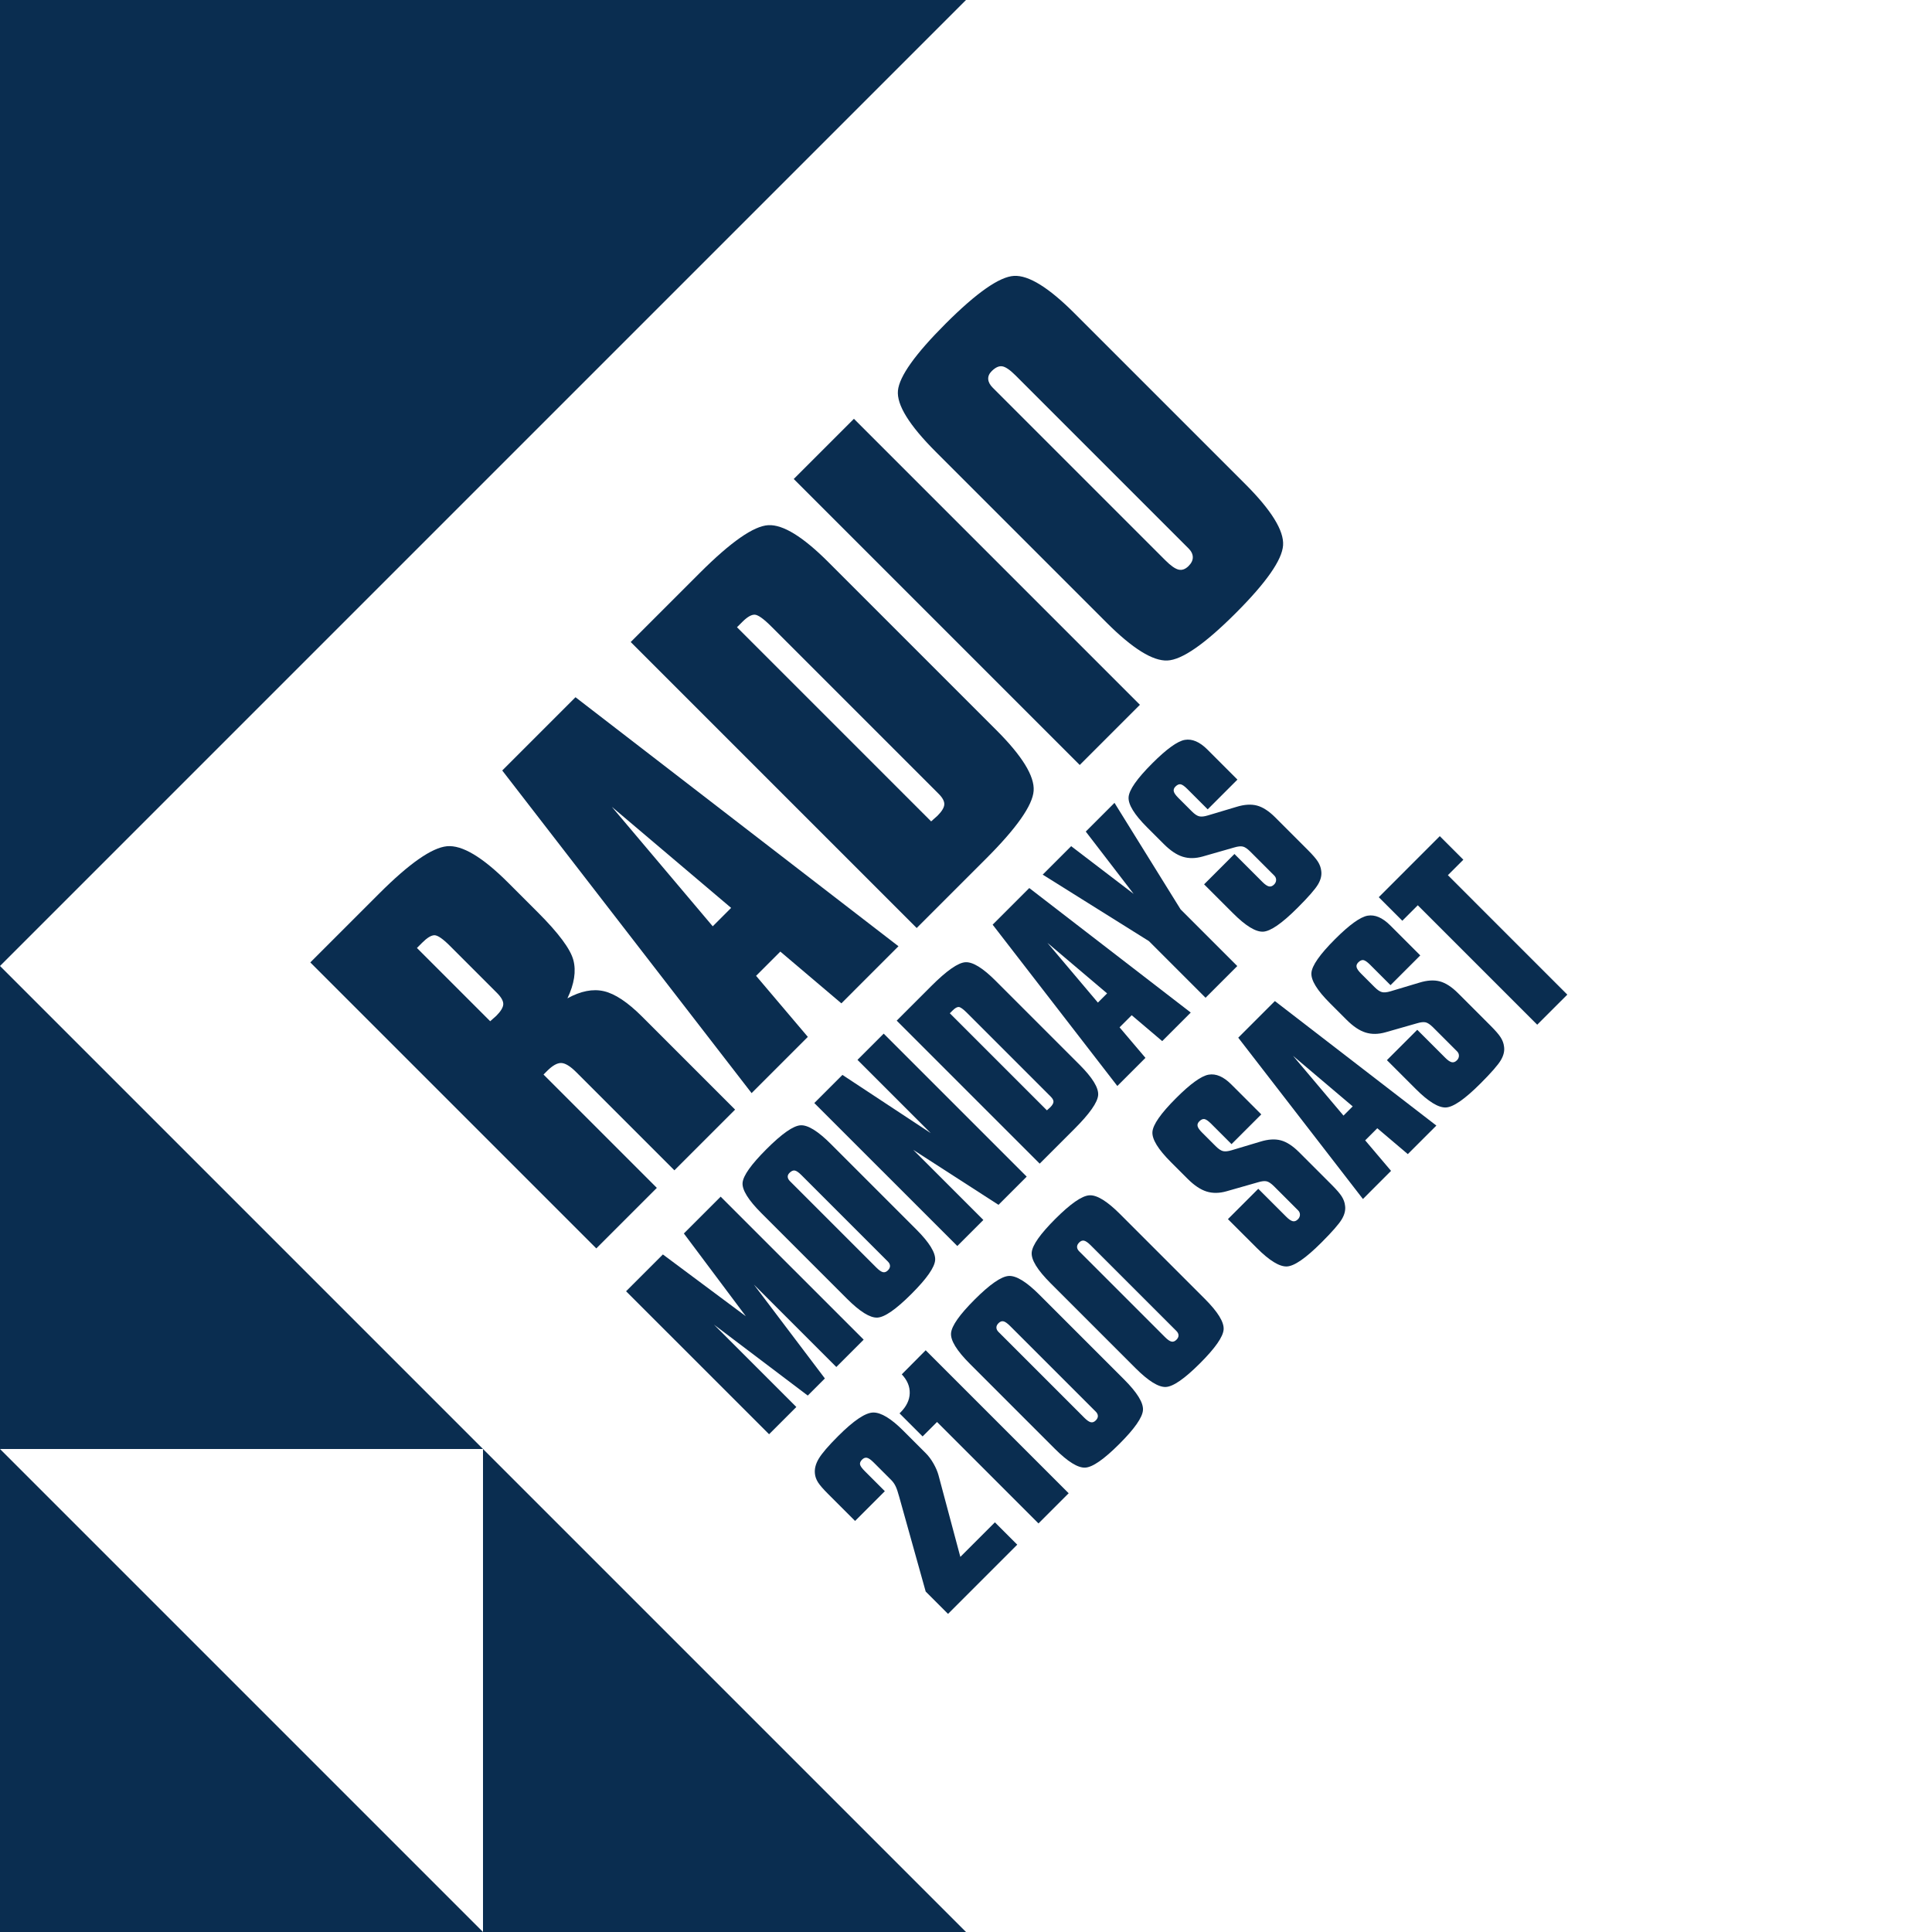
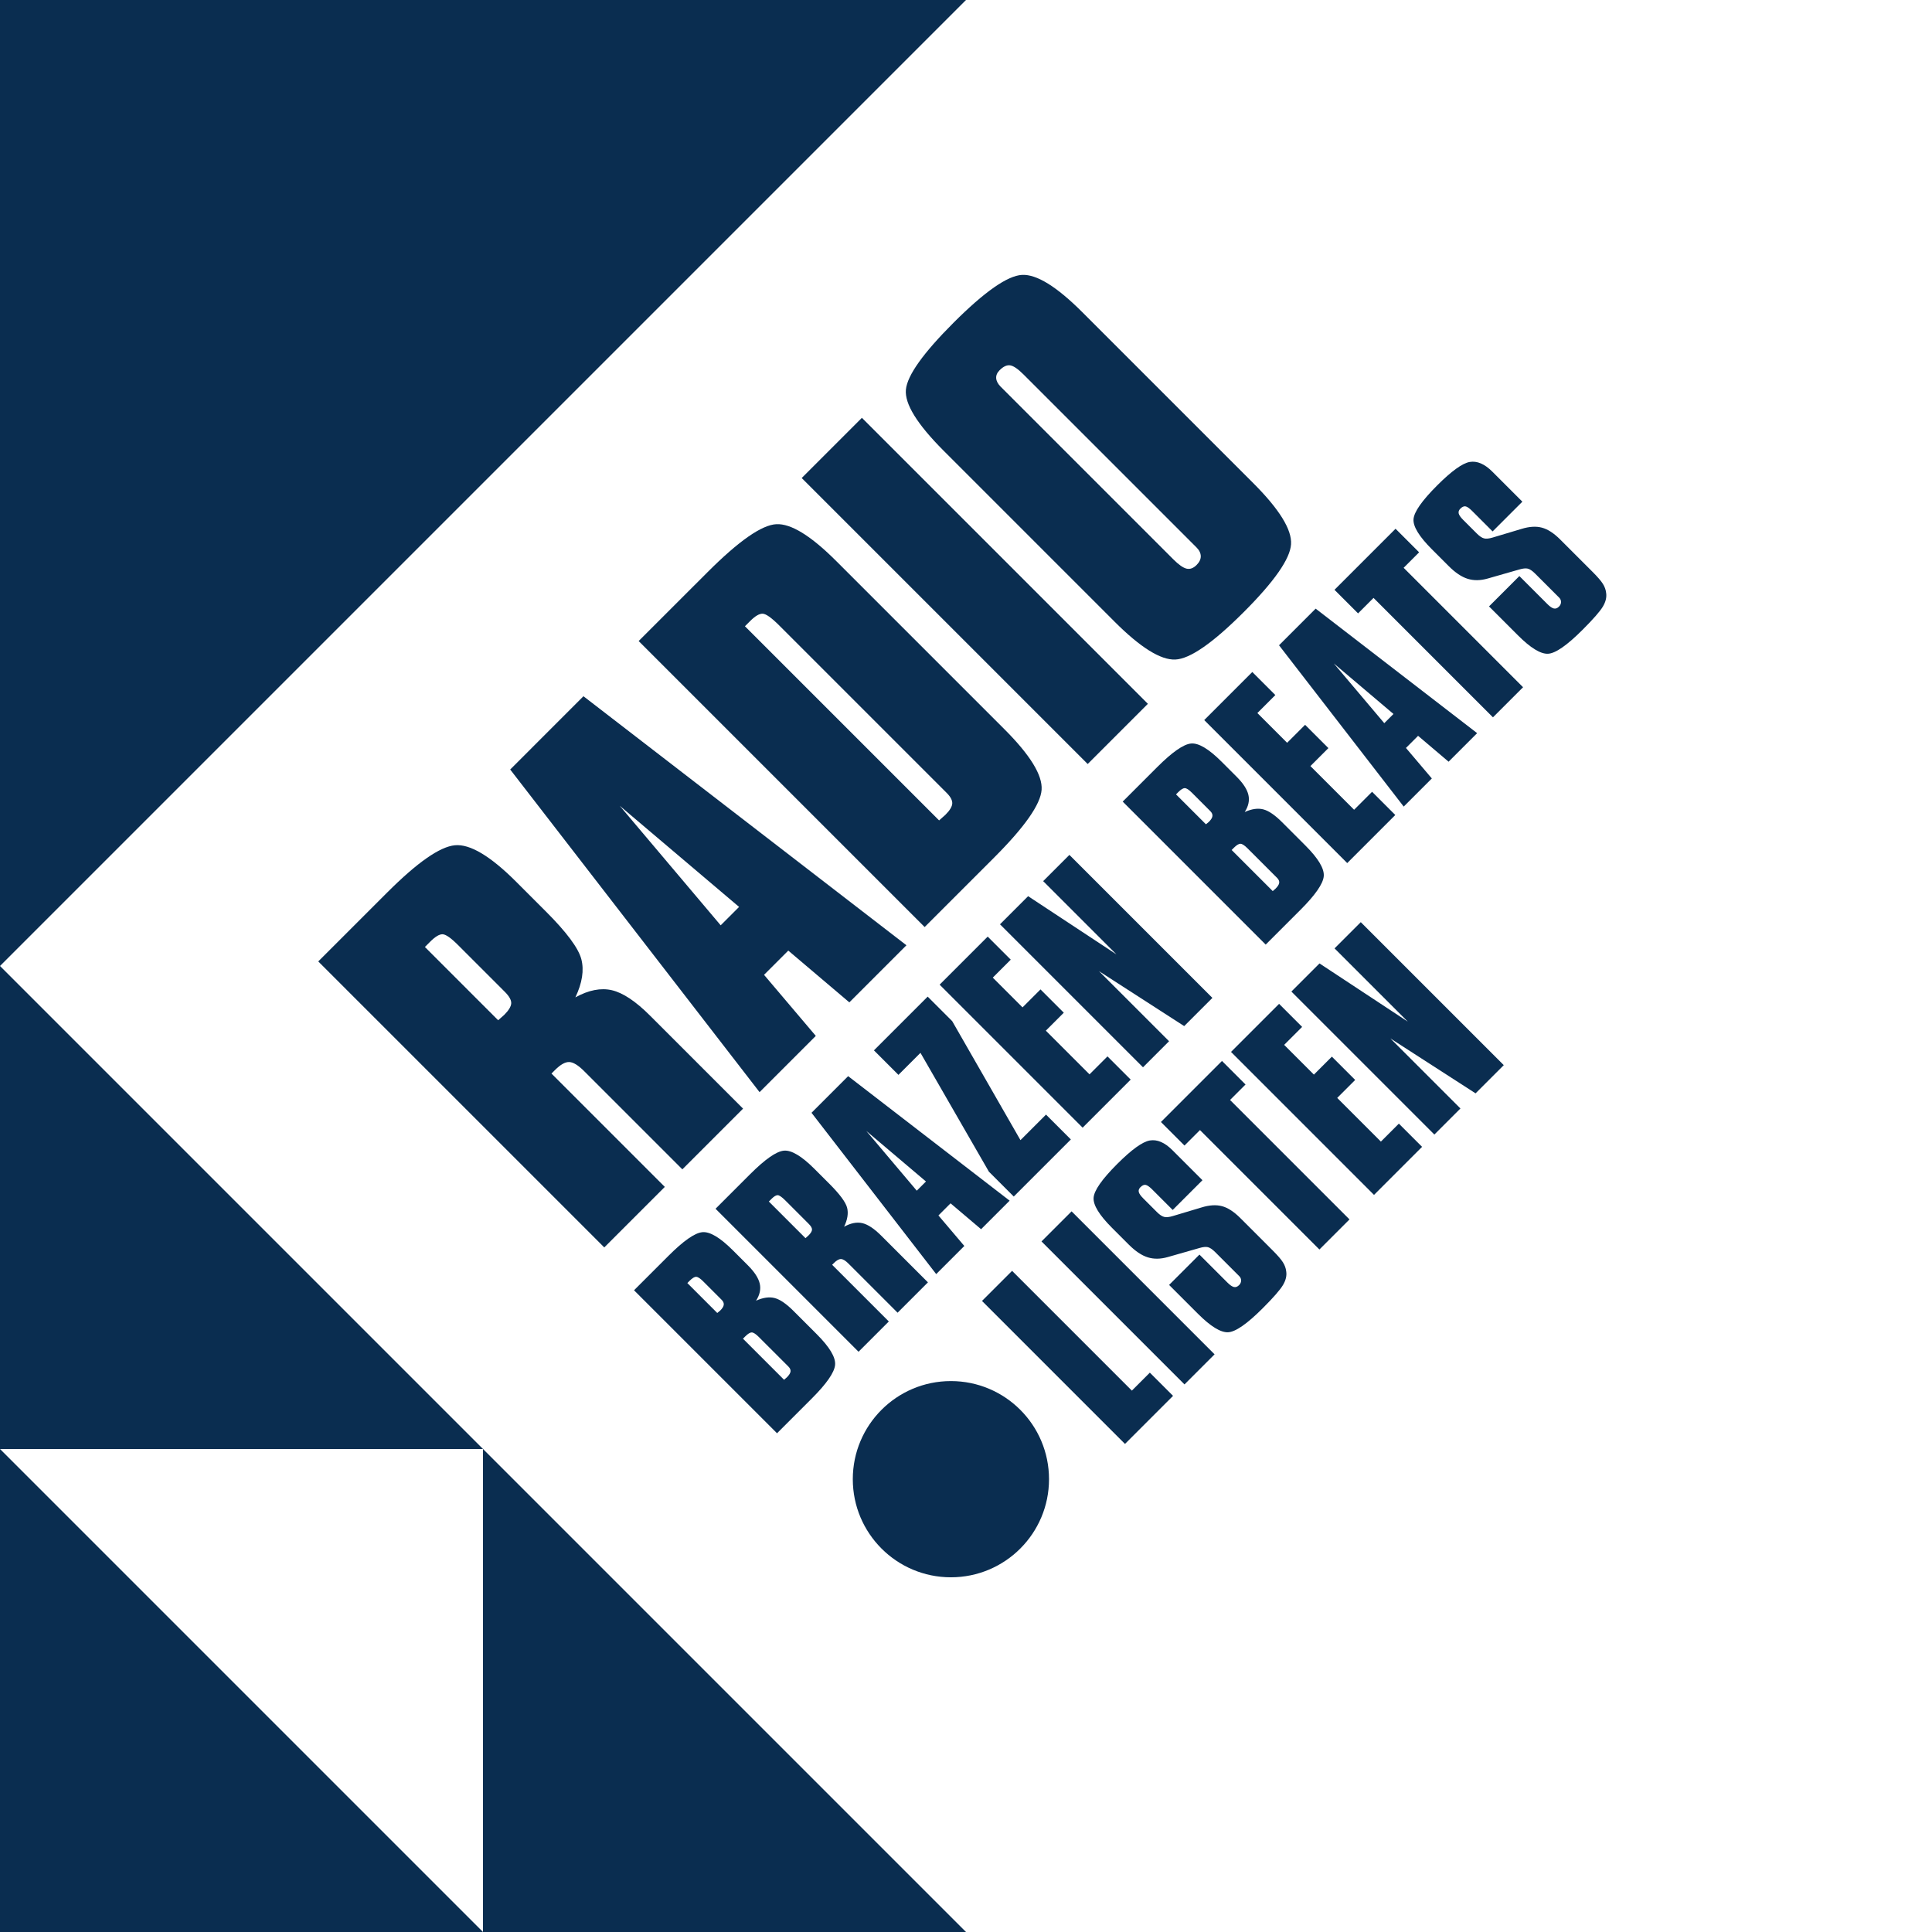
<svg xmlns="http://www.w3.org/2000/svg" version="1.1" baseProfile="tiny" id="Layer_1" x="0px" y="0px" width="256px" height="256px" viewBox="0 0 256 256" xml:space="preserve">
+   <rect x="98" y="160" transform="matrix(0.7071 -0.7071 0.7071 0.7071 -77.6884 156.4436)" display="none" fill="#FF0000" width="104" height="24" />
+   <g>
+     <path fill="#0A2D50" d="M80.068,165.291l-37.896-37.896l9.139-9.138c3.98-3.98,6.969-6.065,8.967-6.256   c1.998-0.189,4.705,1.425,8.123,4.843l3.92,3.919c2.75,2.75,4.318,4.858,4.706,6.323c0.387,1.467,0.124,3.157-0.786,5.071   c1.762-0.973,3.377-1.287,4.842-0.947c1.467,0.344,3.148,1.463,5.048,3.362l12.328,12.328l-8.044,8.044l-13.012-13.012   c-0.79-0.79-1.451-1.192-1.982-1.207c-0.532-0.016-1.154,0.334-1.869,1.048l-0.479,0.479L88.09,157.27L80.068,165.291z    M65.871,130.402l-5.195-5.195c-0.941-0.942-1.625-1.413-2.051-1.413s-0.965,0.327-1.618,0.98l-0.706,0.707l9.707,9.708   c0.092-0.091,0.229-0.212,0.41-0.364c0.183-0.152,0.313-0.266,0.388-0.342c0.608-0.607,0.919-1.125,0.935-1.551   c0.014-0.424-0.266-0.926-0.844-1.504L65.871,130.402z" />
+     <path fill="#0A2D50" d="M100.646,144.714l-33.042-42.75l9.707-9.708l42.796,32.997l-7.565,7.565l-8.09-6.859l-3.213,3.212   l6.859,8.09L100.646,144.714z M95.495,122.609l2.438-2.438l-15.814-13.399L95.495,122.609z" />
+     <path fill="#0A2D50" d="M93.764,75.804c4.133-4.132,7.167-6.247,9.104-6.346c1.938-0.099,4.584,1.53,7.941,4.888l22.264,22.263   c3.434,3.434,5.082,6.115,4.945,8.044c-0.137,1.93-2.241,4.93-6.313,9.001l-9.184,9.183L84.626,84.941L93.764,75.804z    M98.709,82.982l25.727,25.727c0.092-0.091,0.236-0.22,0.434-0.387s0.334-0.289,0.41-0.365c0.577-0.577,0.877-1.075,0.899-1.492   c0.022-0.418-0.224-0.885-0.74-1.401l-0.979-0.98l-21.216-21.215c-1.019-1.018-1.747-1.535-2.188-1.55   c-0.44-0.015-0.987,0.304-1.641,0.957L98.709,82.982z" />
+     <path fill="#0A2D50" d="M144.125,101.235l-37.896-37.896l7.976-7.976L152.1,93.259L144.125,101.235z" />
+     <path fill="#0A2D50" d="M125.051,59.738c-3.524-3.524-5.195-6.229-5.014-8.113c0.183-1.883,2.287-4.838,6.313-8.864   c4.117-4.117,7.141-6.229,9.07-6.335c1.929-0.106,4.596,1.542,7.998,4.945L166.047,64c3.479,3.479,5.153,6.187,5.023,8.124   c-0.129,1.938-2.221,4.934-6.277,8.99c-4.102,4.102-7.121,6.195-9.059,6.278c-1.938,0.084-4.622-1.591-8.055-5.024L125.051,59.738z    M133.301,51.945l22.172,22.172c0.714,0.714,1.299,1.125,1.755,1.231c0.456,0.106,0.896-0.054,1.321-0.479   c0.38-0.38,0.566-0.771,0.559-1.173c-0.008-0.402-0.193-0.786-0.559-1.151l-0.752-0.752l-22.172-22.172   c-0.729-0.729-1.314-1.132-1.756-1.208c-0.439-0.076-0.91,0.137-1.412,0.638c-0.334,0.334-0.486,0.692-0.457,1.071   c0.031,0.381,0.229,0.752,0.594,1.117L133.301,51.945z" />
+     <path fill="#0A2D50" d="M102.961,189.916l-18.949-18.949l4.569-4.568c1.989-1.99,3.485-3.033,4.484-3.128s2.353,0.712,4.062,2.421   l1.983,1.983c0.874,0.874,1.393,1.679,1.561,2.415c0.167,0.736,0.003,1.49-0.49,2.257c0.935-0.417,1.757-0.534,2.467-0.348   c0.71,0.186,1.54,0.753,2.489,1.702l3.077,3.077c1.724,1.724,2.537,3.088,2.438,4.091c-0.099,1.002-1.132,2.488-3.099,4.454   L102.961,189.916z M95.281,171.891l-2.107-2.107c-0.395-0.395-0.705-0.595-0.929-0.599c-0.225-0.004-0.512,0.169-0.86,0.518   l-0.309,0.308l3.965,3.965c0.039-0.037,0.105-0.092,0.2-0.164s0.157-0.123,0.188-0.154c0.288-0.288,0.446-0.544,0.473-0.769   c0.026-0.224-0.066-0.442-0.279-0.655L95.281,171.891z M104.123,180.732l-3.578-3.578c-0.395-0.395-0.705-0.594-0.928-0.598   c-0.225-0.004-0.512,0.169-0.86,0.518l-0.308,0.309l5.445,5.445c0.039-0.037,0.104-0.094,0.194-0.17s0.151-0.129,0.183-0.16   c0.288-0.288,0.447-0.543,0.479-0.764c0.029-0.22-0.064-0.439-0.285-0.66L104.123,180.732z" />
+     <path fill="#0A2D50" d="M113.762,179.114l-18.948-18.948l4.569-4.568c1.99-1.99,3.485-3.033,4.484-3.129   c0.998-0.094,2.353,0.713,4.061,2.422l1.961,1.959c1.375,1.376,2.158,2.43,2.353,3.163s0.063,1.578-0.394,2.534   c0.882-0.485,1.689-0.643,2.422-0.473c0.732,0.172,1.574,0.731,2.523,1.682l6.164,6.163l-4.022,4.022l-6.506-6.506   c-0.395-0.395-0.726-0.596-0.991-0.604s-0.578,0.166-0.935,0.523l-0.239,0.239l7.509,7.509L113.762,179.114z M106.664,161.671   l-2.598-2.599c-0.471-0.471-0.813-0.705-1.025-0.706c-0.213,0-0.483,0.163-0.81,0.489l-0.354,0.354l4.854,4.854   c0.046-0.046,0.113-0.106,0.204-0.183s0.155-0.133,0.194-0.172c0.303-0.303,0.459-0.562,0.467-0.773   c0.008-0.213-0.133-0.464-0.422-0.752L106.664,161.671z" />
+     <path fill="#0A2D50" d="M124.051,168.825l-16.521-21.375l4.854-4.854l21.398,16.499l-3.783,3.782l-4.045-3.429l-1.606,1.606   l3.43,4.044L124.051,168.825z M121.477,157.773l1.219-1.219l-7.908-6.699L121.477,157.773z" />
+     <path fill="#0A2D50" d="M134.328,158.548l-3.293-3.292l-9.068-15.748l-2.918,2.918l-3.247-3.248l7.121-7.121l3.247,3.248   l9.047,15.77l3.385-3.385l3.292,3.293L134.328,158.548z" />
+     <path fill="#0A2D50" d="M143.455,149.422l-18.949-18.949l6.369-6.368l3.054,3.054l-2.381,2.381l3.942,3.943l2.381-2.381   l3.088,3.087l-2.381,2.381l5.788,5.788l2.381-2.381l3.076,3.076L143.455,149.422z" />
+     <path fill="#0A2D50" d="M151.453,141.424l-18.949-18.949l3.727-3.727l11.701,7.714l-9.707-9.708l3.475-3.476l18.949,18.949   l-3.738,3.736l-11.291-7.281l9.287,9.287L151.453,141.424z" />
+     <path fill="#0A2D50" d="M167.713,125.164l-18.949-18.948l4.568-4.568c1.99-1.99,3.486-3.033,4.484-3.128   c1-0.095,2.354,0.712,4.063,2.421l1.982,1.983c0.874,0.874,1.394,1.678,1.561,2.415s0.004,1.49-0.49,2.257   c0.936-0.418,1.758-0.534,2.467-0.348c0.711,0.185,1.541,0.753,2.49,1.703l3.076,3.077c1.725,1.724,2.537,3.088,2.438,4.09   c-0.099,1.003-1.132,2.488-3.099,4.455L167.713,125.164z M160.033,107.139l-2.107-2.107c-0.395-0.395-0.705-0.594-0.929-0.599   c-0.226-0.003-0.513,0.169-0.86,0.518l-0.309,0.308l3.965,3.965c0.038-0.038,0.105-0.093,0.2-0.165   c0.095-0.072,0.157-0.123,0.188-0.154c0.287-0.288,0.446-0.544,0.473-0.769c0.026-0.224-0.066-0.442-0.279-0.655L160.033,107.139z    M168.875,115.98l-3.578-3.578c-0.395-0.395-0.705-0.594-0.928-0.598c-0.226-0.004-0.512,0.169-0.861,0.518l-0.308,0.308   l5.446,5.446c0.038-0.038,0.104-0.095,0.194-0.171s0.151-0.129,0.183-0.16c0.287-0.288,0.447-0.543,0.479-0.763   c0.029-0.22-0.064-0.44-0.285-0.661L168.875,115.98z" />
+     <path fill="#0A2D50" d="M178.514,114.362l-18.948-18.948l6.37-6.37l3.053,3.054l-2.381,2.382l3.942,3.943l2.382-2.382l3.088,3.087   l-2.383,2.382l5.789,5.788l2.381-2.382l3.076,3.076L178.514,114.362z" />
+     <path fill="#0A2D50" d="M185.999,106.877l-16.521-21.375l4.854-4.854l21.397,16.499l-3.783,3.783l-4.043-3.43l-1.607,1.607   l3.43,4.044L185.999,106.877z M183.424,95.825l1.219-1.219l-7.908-6.699L183.424,95.825z" />
+     <path fill="#0A2D50" d="M197.825,95.051L182,79.225l-2.051,2.051l-3.123-3.123l8.09-8.09l3.123,3.123l-2.051,2.051l15.825,15.826   L197.825,95.051z" />
+     <path fill="#0A2D50" d="M197.303,80.352l4.021-4.021l3.714,3.714c0.334,0.334,0.619,0.528,0.854,0.581   c0.236,0.054,0.463-0.03,0.684-0.25c0.174-0.175,0.264-0.374,0.268-0.599c0.004-0.224-0.078-0.419-0.245-0.586l-0.353-0.353   l-2.826-2.826c-0.38-0.38-0.708-0.603-0.984-0.667c-0.278-0.065-0.656-0.024-1.135,0.119l-4.182,1.197   c-0.957,0.273-1.838,0.285-2.643,0.034c-0.807-0.25-1.645-0.813-2.518-1.686l-2.211-2.211c-1.693-1.693-2.511-3.022-2.45-3.987   c0.062-0.964,1.105-2.461,3.134-4.489c1.906-1.906,3.346-2.943,4.318-3.111c0.971-0.166,1.971,0.262,2.996,1.288l1.15,1.15   l2.826,2.826l-3.943,3.942l-2.711-2.711c-0.371-0.372-0.667-0.576-0.883-0.61c-0.217-0.034-0.443,0.066-0.679,0.302   c-0.198,0.198-0.271,0.409-0.221,0.633c0.049,0.225,0.248,0.511,0.598,0.86l1.8,1.799c0.364,0.365,0.688,0.582,0.969,0.65   c0.281,0.069,0.66,0.031,1.139-0.114l3.807-1.14c1.032-0.319,1.936-0.376,2.711-0.17c0.775,0.205,1.584,0.729,2.427,1.571   l4.319,4.319c0.645,0.646,1.09,1.163,1.332,1.55c0.244,0.388,0.389,0.786,0.434,1.196c0.091,0.578-0.051,1.184-0.428,1.818   c-0.376,0.633-1.274,1.661-2.694,3.081c-2.074,2.074-3.603,3.132-4.586,3.174c-0.983,0.042-2.311-0.773-3.981-2.445L197.303,80.352   z" />
+     <path fill="#0A2D50" d="M149.066,191.328l-18.947-18.947l3.988-3.988l15.871,15.871l2.381-2.381l3.076,3.076L149.066,191.328z" />
+     <path fill="#0A2D50" d="M156.951,183.443l-18.947-18.947l3.987-3.987l18.947,18.947L156.951,183.443z" />
+     <path fill="#0A2D50" d="M154.912,170.261l4.021-4.021l3.715,3.714c0.334,0.334,0.619,0.529,0.854,0.582s0.462-0.031,0.683-0.251   c0.175-0.175,0.264-0.374,0.269-0.599c0.003-0.224-0.077-0.42-0.245-0.586l-0.354-0.354l-2.825-2.826   c-0.38-0.38-0.708-0.602-0.985-0.666s-0.655-0.024-1.134,0.12l-4.183,1.196c-0.956,0.272-1.838,0.284-2.643,0.033   c-0.805-0.25-1.644-0.813-2.518-1.688l-2.21-2.209c-1.694-1.693-2.511-3.023-2.45-3.988s1.105-2.461,3.133-4.488   c1.906-1.906,3.346-2.943,4.318-3.111c0.973-0.166,1.971,0.262,2.996,1.287l1.152,1.152l2.825,2.825l-3.942,3.942l-2.713-2.713   c-0.371-0.371-0.666-0.575-0.883-0.609c-0.217-0.033-0.441,0.068-0.678,0.303c-0.197,0.198-0.271,0.408-0.223,0.631   c0.049,0.225,0.25,0.512,0.599,0.861l1.801,1.801c0.364,0.365,0.687,0.58,0.968,0.648s0.662,0.031,1.141-0.113l3.805-1.14   c1.033-0.319,1.938-0.376,2.711-0.171c0.775,0.205,1.584,0.729,2.428,1.572l4.318,4.318c0.646,0.646,1.09,1.162,1.333,1.55   s0.388,0.786,0.433,1.196c0.092,0.578-0.051,1.184-0.428,1.816c-0.375,0.635-1.273,1.662-2.693,3.082   c-2.074,2.074-3.603,3.132-4.586,3.174c-0.984,0.042-2.311-0.773-3.982-2.444L154.912,170.261z" />
+     <path fill="#0A2D50" d="M174.828,165.566l-15.826-15.826l-2.051,2.051l-3.121-3.121l8.089-8.089l3.121,3.121l-2.051,2.051   l15.826,15.826L174.828,165.566z" />
+     <path fill="#0A2D50" d="M182.063,158.332l-18.947-18.947l6.369-6.369l3.053,3.053l-2.381,2.381l3.942,3.942l2.381-2.381   l3.088,3.088l-2.381,2.381l5.788,5.788l2.381-2.381l3.076,3.076L182.063,158.332z" />
+     <path fill="#0A2D50" d="M190.062,150.333l-18.947-18.947l3.726-3.726l11.701,7.713l-9.707-9.707l3.476-3.476l18.947,18.947   l-3.737,3.737l-11.291-7.28l9.285,9.286L190.062,150.333z" />
+   </g>
  <polygon fill="#0A2D50" points="0,0 0,128 128,0 " />
  <polygon fill="#0A2D50" points="0,128 0,192 64,192 " />
  <polygon fill="#0A2D50" points="0,192 0,256 64,256 " />
  <polygon fill="#0A2D50" points="64,192 64,256 128,256 " />
-   <g>
-     <path fill="#0A2D50" d="M79.014,165.421l-37.896-37.896l9.139-9.138c3.98-3.98,6.969-6.065,8.967-6.256   c1.998-0.189,4.705,1.425,8.123,4.843l3.92,3.919c2.75,2.75,4.318,4.858,4.706,6.323c0.387,1.467,0.124,3.156-0.786,5.07   c1.762-0.972,3.377-1.287,4.842-0.945c1.467,0.342,3.148,1.463,5.048,3.361l12.328,12.328l-8.044,8.044l-13.012-13.012   c-0.79-0.79-1.451-1.192-1.982-1.208c-0.532-0.015-1.154,0.334-1.869,1.049l-0.479,0.479L87.035,157.4L79.014,165.421z    M64.816,130.533l-5.195-5.196c-0.941-0.942-1.625-1.413-2.051-1.413s-0.965,0.327-1.618,0.98l-0.706,0.707l9.707,9.708   c0.092-0.092,0.229-0.213,0.41-0.365c0.183-0.151,0.313-0.266,0.388-0.341c0.608-0.608,0.919-1.124,0.935-1.55   c0.014-0.426-0.266-0.928-0.844-1.504L64.816,130.533z" />
-     <path fill="#0A2D50" d="M99.591,144.844l-33.042-42.75l9.707-9.708l42.796,32.997l-7.565,7.566l-8.09-6.86l-3.213,3.213l6.859,8.09   L99.591,144.844z M94.44,122.739l2.438-2.438l-15.814-13.399L94.44,122.739z" />
-     <path fill="#0A2D50" d="M92.709,75.934c4.133-4.132,7.167-6.247,9.104-6.346c1.938-0.099,4.584,1.53,7.941,4.888l22.264,22.263   c3.434,3.434,5.082,6.115,4.945,8.044c-0.137,1.93-2.241,4.93-6.313,9.001l-9.184,9.183L83.571,85.071L92.709,75.934z    M97.654,83.112l25.727,25.727c0.092-0.091,0.236-0.22,0.434-0.387s0.334-0.289,0.41-0.365c0.577-0.577,0.877-1.075,0.899-1.492   c0.022-0.418-0.224-0.885-0.74-1.401l-0.979-0.98l-21.216-21.215c-1.019-1.018-1.747-1.535-2.188-1.55   c-0.44-0.015-0.987,0.304-1.641,0.957L97.654,83.112z" />
-     <path fill="#0A2D50" d="M143.07,101.365l-37.896-37.896l7.976-7.976l37.896,37.896L143.07,101.365z" />
-     <path fill="#0A2D50" d="M123.996,59.868c-3.524-3.524-5.195-6.229-5.014-8.113c0.183-1.883,2.287-4.838,6.313-8.864   c4.117-4.117,7.141-6.229,9.07-6.335c1.929-0.106,4.596,1.542,7.998,4.945l22.629,22.628c3.479,3.479,5.153,6.187,5.023,8.124   c-0.129,1.938-2.221,4.934-6.277,8.99c-4.102,4.102-7.121,6.195-9.059,6.278c-1.938,0.084-4.622-1.591-8.055-5.024L123.996,59.868z    M132.246,52.075l22.172,22.172c0.714,0.714,1.299,1.125,1.755,1.231c0.456,0.106,0.896-0.054,1.321-0.479   c0.38-0.38,0.566-0.771,0.559-1.173c-0.008-0.402-0.193-0.786-0.559-1.151l-0.752-0.752L134.57,49.75   c-0.729-0.729-1.314-1.132-1.756-1.208c-0.439-0.076-0.91,0.137-1.412,0.638c-0.334,0.334-0.486,0.692-0.457,1.071   c0.031,0.381,0.229,0.752,0.594,1.117L132.246,52.075z" />
-     <path fill="#0A2D50" d="M94.603,175.519l10.915,10.915l-3.611,3.611l-18.949-18.947l4.877-4.877l10.996,8.192l-8.216-10.973   l4.876-4.876l18.949,18.947l-3.623,3.623L99.9,170.221l9.4,12.43l-2.268,2.268L94.603,175.519z" />
-     <path fill="#0A2D50" d="M100.904,160.764c-1.763-1.763-2.598-3.115-2.507-4.057s1.143-2.419,3.156-4.433   c2.058-2.058,3.569-3.114,4.534-3.167s2.299,0.771,4,2.473l11.313,11.313c1.739,1.739,2.577,3.094,2.513,4.062   c-0.064,0.969-1.111,2.467-3.141,4.496c-2.051,2.051-3.559,3.097-4.527,3.139c-0.969,0.041-2.312-0.796-4.028-2.513   L100.904,160.764z M105.027,156.865l11.088,11.088c0.356,0.356,0.648,0.562,0.877,0.614c0.227,0.054,0.447-0.026,0.66-0.238   c0.189-0.19,0.283-0.386,0.279-0.588c-0.004-0.2-0.096-0.392-0.279-0.575l-0.375-0.375l-11.088-11.088   c-0.363-0.363-0.656-0.564-0.877-0.604c-0.22-0.037-0.455,0.069-0.705,0.319c-0.168,0.168-0.244,0.347-0.229,0.535   c0.016,0.19,0.113,0.376,0.297,0.56L105.027,156.865z" />
-     <path fill="#0A2D50" d="M126.848,165.104l-18.949-18.947l3.727-3.727l11.701,7.714l-9.707-9.708l3.475-3.475l18.948,18.948   l-3.737,3.737l-11.291-7.281l9.285,9.287L126.848,165.104z" />
-     <path fill="#0A2D50" d="M123.383,130.672c2.066-2.066,3.584-3.124,4.553-3.173c0.969-0.05,2.293,0.765,3.972,2.444l11.132,11.132   c1.717,1.717,2.539,3.059,2.472,4.021c-0.068,0.966-1.121,2.466-3.155,4.5l-4.593,4.593l-18.948-18.948L123.383,130.672z    M125.857,134.262l12.863,12.863c0.045-0.046,0.117-0.11,0.215-0.195c0.1-0.082,0.168-0.143,0.206-0.182   c0.288-0.288,0.438-0.537,0.45-0.746s-0.112-0.442-0.371-0.701l-0.488-0.488l-10.609-10.609c-0.508-0.508-0.873-0.767-1.094-0.773   c-0.22-0.008-0.493,0.152-0.818,0.479L125.857,134.262z" />
-     <path fill="#0A2D50" d="M148.052,143.899l-16.522-21.375l4.854-4.854l21.397,16.499l-3.783,3.783l-4.043-3.43l-1.607,1.606   l3.43,4.044L148.052,143.899z M145.477,132.848l1.219-1.219l-7.908-6.7L145.477,132.848z" />
-     <path fill="#0A2D50" d="M159.742,132.209l-7.508-7.509l-14.072-8.807l3.771-3.771l8.283,6.325l-6.347-8.261l3.806-3.806   l8.762,14.118l7.509,7.509L159.742,132.209z" />
-     <path fill="#0A2D50" d="M159.549,117.18l4.022-4.022l3.714,3.714c0.334,0.334,0.619,0.528,0.854,0.581   c0.235,0.054,0.464-0.03,0.684-0.25c0.175-0.174,0.264-0.374,0.269-0.599c0.003-0.224-0.078-0.419-0.246-0.586l-0.353-0.353   l-2.825-2.826c-0.381-0.38-0.709-0.602-0.986-0.666c-0.277-0.065-0.654-0.024-1.135,0.119l-4.181,1.197   c-0.956,0.272-1.838,0.284-2.643,0.033c-0.806-0.25-1.644-0.812-2.518-1.686l-2.212-2.211c-1.692-1.693-2.51-3.022-2.449-3.987   c0.062-0.965,1.105-2.461,3.133-4.489c1.907-1.907,3.347-2.944,4.319-3.112c0.972-0.166,1.971,0.263,2.996,1.288l1.15,1.15   l2.825,2.826l-3.941,3.942l-2.711-2.711c-0.373-0.372-0.668-0.576-0.884-0.61c-0.216-0.035-0.442,0.066-0.679,0.302   c-0.197,0.197-0.27,0.409-0.221,0.633s0.248,0.51,0.598,0.86l1.8,1.799c0.364,0.365,0.688,0.582,0.969,0.65   c0.281,0.068,0.661,0.031,1.139-0.114l3.806-1.139c1.033-0.319,1.938-0.376,2.713-0.171c0.774,0.205,1.584,0.729,2.426,1.572   l4.318,4.319c0.646,0.646,1.092,1.162,1.333,1.549c0.244,0.388,0.389,0.786,0.435,1.196c0.09,0.579-0.052,1.184-0.428,1.818   c-0.377,0.633-1.275,1.662-2.695,3.081c-2.074,2.075-3.602,3.132-4.586,3.174c-0.983,0.041-2.311-0.773-3.982-2.445L159.549,117.18   z" />
-     <path fill="#0A2D50" d="M113.303,201.533l-3.623-3.623c-0.623-0.623-1.051-1.121-1.288-1.492c-0.233-0.373-0.372-0.752-0.41-1.14   c-0.075-0.638,0.093-1.304,0.509-1.999c0.412-0.695,1.269-1.692,2.568-2.992c2.072-2.072,3.627-3.113,4.659-3.121   c1.034-0.008,2.359,0.798,3.977,2.415l2.985,2.985c0.373,0.373,0.713,0.83,1.021,1.373s0.525,1.055,0.655,1.532l2.894,10.824   l4.58-4.58l2.962,2.962l-9.172,9.172l-2.962-2.962l-3.51-12.556c-0.167-0.623-0.326-1.09-0.478-1.402   c-0.152-0.311-0.342-0.58-0.57-0.809l-0.33-0.33l-2.006-2.006c-0.364-0.364-0.658-0.57-0.883-0.619   c-0.223-0.051-0.443,0.031-0.656,0.244s-0.301,0.424-0.267,0.632c0.034,0.21,0.249,0.511,0.644,0.905l2.644,2.644L113.303,201.533z   " />
-     <path fill="#0A2D50" d="M137.605,201.863l-13.443-13.443l-1.914,1.914l-3.055-3.055l0.126-0.125   c0.79-0.789,1.198-1.635,1.225-2.535s-0.325-1.737-1.054-2.512l3.168-3.19l18.947,18.947L137.605,201.863z" />
-     <path fill="#0A2D50" d="M128.537,180.738c-1.77-1.769-2.609-3.136-2.518-4.102c0.09-0.963,1.131-2.441,3.121-4.432   c2.027-2.027,3.535-3.072,4.523-3.133c0.987-0.061,2.34,0.768,4.056,2.483l11.224,11.224c1.739,1.739,2.574,3.096,2.506,4.066   c-0.067,0.974-1.112,2.47-3.133,4.49c-2.043,2.043-3.551,3.088-4.523,3.133c-0.973,0.047-2.316-0.79-4.033-2.506L128.537,180.738z    M132.684,176.865l10.996,10.996c0.342,0.342,0.627,0.539,0.854,0.592s0.447-0.026,0.66-0.239c0.19-0.19,0.283-0.385,0.28-0.587   c-0.004-0.201-0.098-0.394-0.279-0.576l-0.354-0.353l-10.996-10.995c-0.363-0.365-0.658-0.57-0.882-0.62s-0.444,0.032-0.656,0.244   c-0.19,0.19-0.282,0.386-0.278,0.587s0.097,0.394,0.279,0.576L132.684,176.865z" />
-     <path fill="#0A2D50" d="M139.225,170.051c-1.77-1.769-2.609-3.136-2.518-4.102c0.09-0.963,1.131-2.441,3.121-4.432   c2.028-2.028,3.536-3.072,4.523-3.133c0.988-0.061,2.34,0.768,4.056,2.483l11.224,11.224c1.739,1.739,2.574,3.096,2.506,4.066   c-0.067,0.974-1.112,2.47-3.133,4.49c-2.043,2.043-3.551,3.088-4.523,3.133c-0.973,0.047-2.316-0.79-4.033-2.506L139.225,170.051z    M143.371,166.178l10.996,10.996c0.342,0.342,0.626,0.539,0.854,0.592c0.228,0.053,0.447-0.026,0.661-0.24   c0.189-0.189,0.282-0.384,0.277-0.586c-0.002-0.201-0.096-0.393-0.278-0.575l-0.353-0.353l-10.996-10.996   c-0.364-0.364-0.658-0.57-0.882-0.62s-0.444,0.032-0.655,0.243c-0.191,0.191-0.283,0.387-0.279,0.588s0.097,0.394,0.279,0.576   L143.371,166.178z" />
-     <path fill="#0A2D50" d="M162.707,161.541l4.021-4.021l3.715,3.714c0.334,0.334,0.619,0.528,0.855,0.581   c0.234,0.054,0.462-0.03,0.682-0.25c0.176-0.176,0.264-0.375,0.27-0.6c0.002-0.223-0.078-0.418-0.246-0.586l-0.354-0.354   l-2.825-2.825c-0.38-0.38-0.708-0.603-0.985-0.667s-0.655-0.023-1.134,0.121l-4.183,1.195c-0.955,0.273-1.838,0.285-2.642,0.034   c-0.806-0.251-1.645-0.813-2.519-1.687l-2.21-2.21c-1.694-1.694-2.511-3.023-2.45-3.987c0.061-0.965,1.105-2.463,3.133-4.49   c1.906-1.906,3.346-2.943,4.318-3.111c0.973-0.166,1.971,0.264,2.996,1.289l1.152,1.15l2.825,2.826l-3.942,3.941l-2.712-2.712   c-0.372-0.372-0.667-0.575-0.883-0.609c-0.217-0.034-0.442,0.067-0.679,0.304c-0.197,0.197-0.271,0.406-0.223,0.631   c0.05,0.224,0.25,0.511,0.6,0.859l1.801,1.801c0.364,0.365,0.687,0.581,0.967,0.65c0.281,0.068,0.662,0.031,1.141-0.113   l3.805-1.141c1.033-0.319,1.938-0.377,2.712-0.171c0.774,0.204,1.583,0.729,2.427,1.573l4.318,4.317   c0.646,0.646,1.091,1.162,1.333,1.55c0.243,0.387,0.388,0.785,0.434,1.195c0.091,0.578-0.052,1.184-0.429,1.818   c-0.375,0.633-1.273,1.661-2.693,3.081c-2.074,2.074-3.603,3.132-4.586,3.175c-0.984,0.041-2.311-0.773-3.982-2.445   L162.707,161.541z" />
-     <path fill="#0A2D50" d="M180.595,158.875L164.074,137.5l4.854-4.854l21.398,16.498l-3.783,3.782l-4.045-3.429l-1.605,1.605   l3.428,4.045L180.595,158.875z M178.02,147.823l1.22-1.22l-7.906-6.699L178.02,147.823z" />
-     <path fill="#0A2D50" d="M183.773,140.475l4.022-4.022l3.714,3.714c0.334,0.334,0.619,0.529,0.855,0.582   c0.234,0.053,0.463-0.031,0.683-0.251c0.175-0.175,0.264-0.374,0.269-0.599c0.003-0.224-0.078-0.419-0.245-0.586l-0.354-0.354   l-2.825-2.826c-0.381-0.379-0.709-0.602-0.985-0.666c-0.278-0.064-0.655-0.023-1.134,0.121l-4.182,1.195   c-0.957,0.272-1.839,0.284-2.643,0.033c-0.807-0.25-1.645-0.813-2.52-1.687l-2.209-2.21c-1.694-1.693-2.512-3.023-2.451-3.987   c0.062-0.965,1.105-2.462,3.133-4.489c1.906-1.907,3.347-2.943,4.319-3.111c0.972-0.166,1.971,0.263,2.996,1.288l1.151,1.151   l2.826,2.826l-3.942,3.942l-2.712-2.712c-0.372-0.372-0.668-0.575-0.883-0.609c-0.217-0.034-0.443,0.067-0.679,0.303   c-0.197,0.197-0.272,0.407-0.222,0.63c0.049,0.225,0.248,0.512,0.598,0.861l1.801,1.801c0.365,0.365,0.688,0.58,0.968,0.649   c0.281,0.068,0.661,0.031,1.14-0.113l3.806-1.141c1.032-0.319,1.937-0.376,2.712-0.171c0.774,0.205,1.583,0.729,2.427,1.573   l4.317,4.317c0.646,0.646,1.092,1.162,1.334,1.551c0.243,0.387,0.388,0.785,0.434,1.195c0.09,0.578-0.052,1.184-0.429,1.817   c-0.376,0.634-1.274,1.661-2.694,3.081c-2.074,2.074-3.602,3.133-4.586,3.175c-0.983,0.041-2.311-0.773-3.982-2.444   L183.773,140.475z" />
-     <path fill="#0A2D50" d="M203.69,135.779l-15.826-15.826l-2.051,2.051l-3.121-3.121l8.089-8.089l3.121,3.121l-2.051,2.051   l15.826,15.827L203.69,135.779z" />
-   </g>
+   <rect x="44" y="188" transform="matrix(0.7071 0.7071 -0.7071 0.7071 169.5391 -9.3036)" display="none" fill="#FFFF00" width="104" height="24" />
+   <circle fill="#0A2D50" cx="126" cy="196" r="13" />
</svg>
